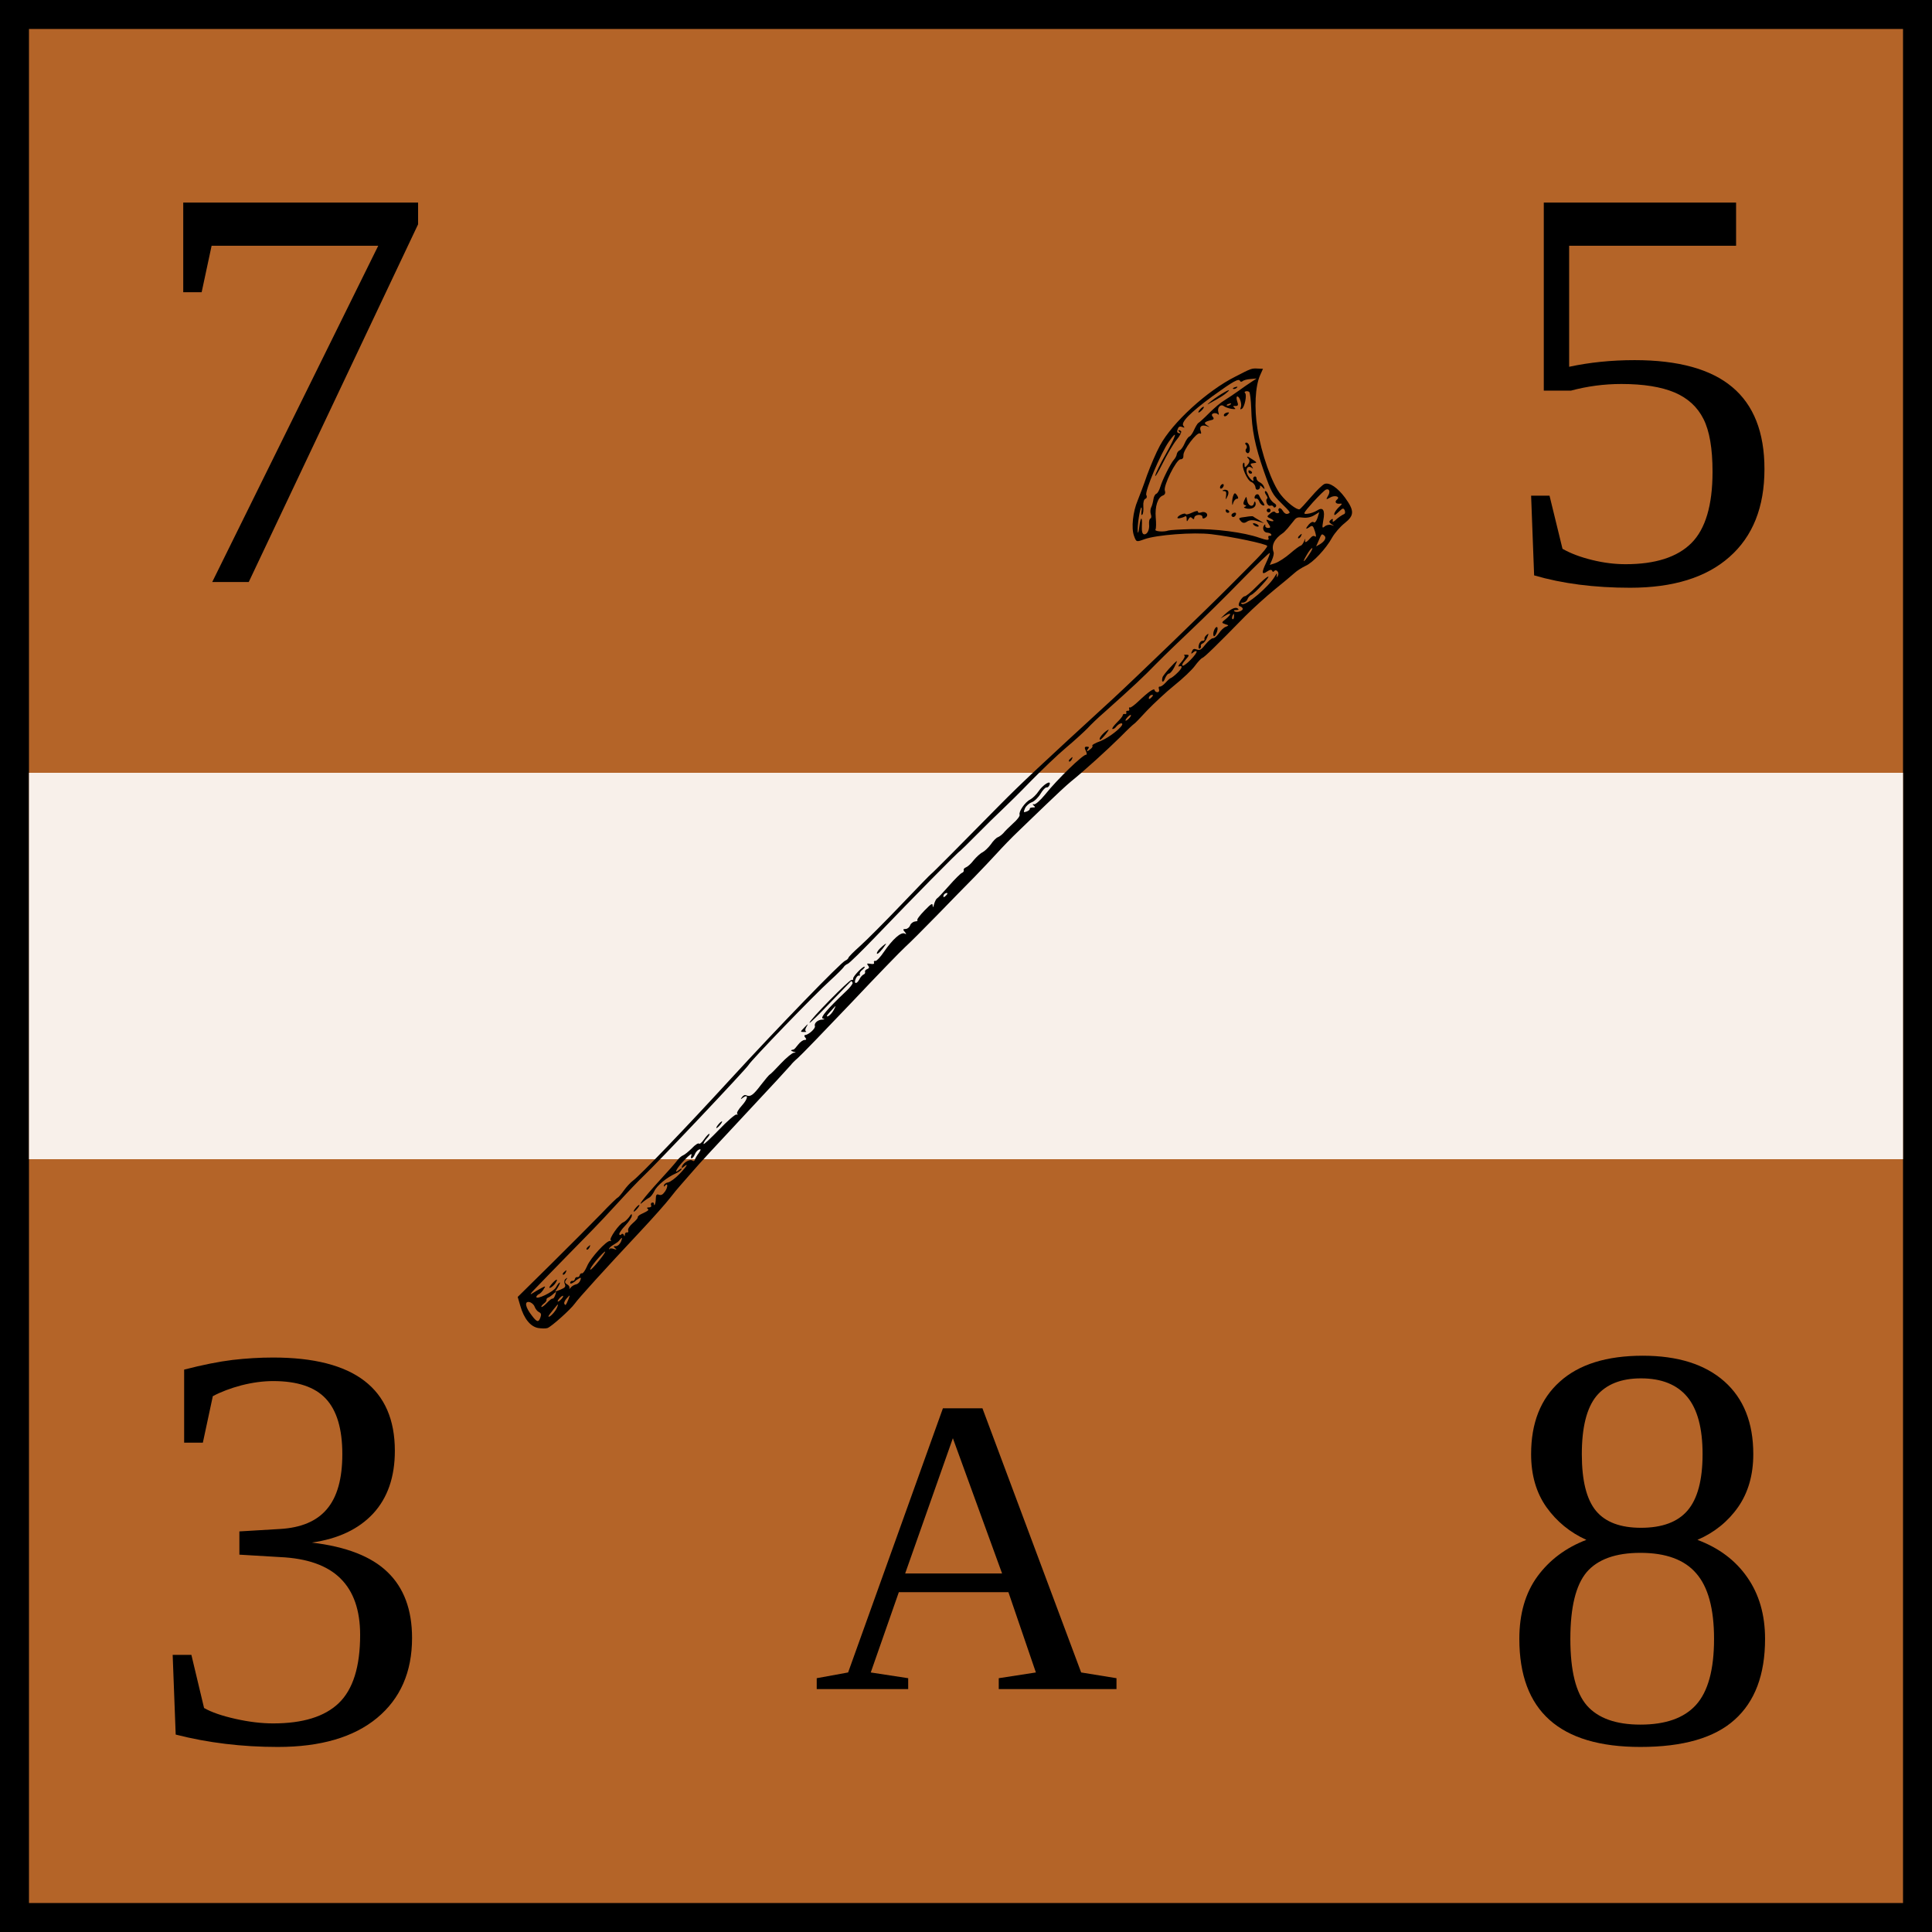
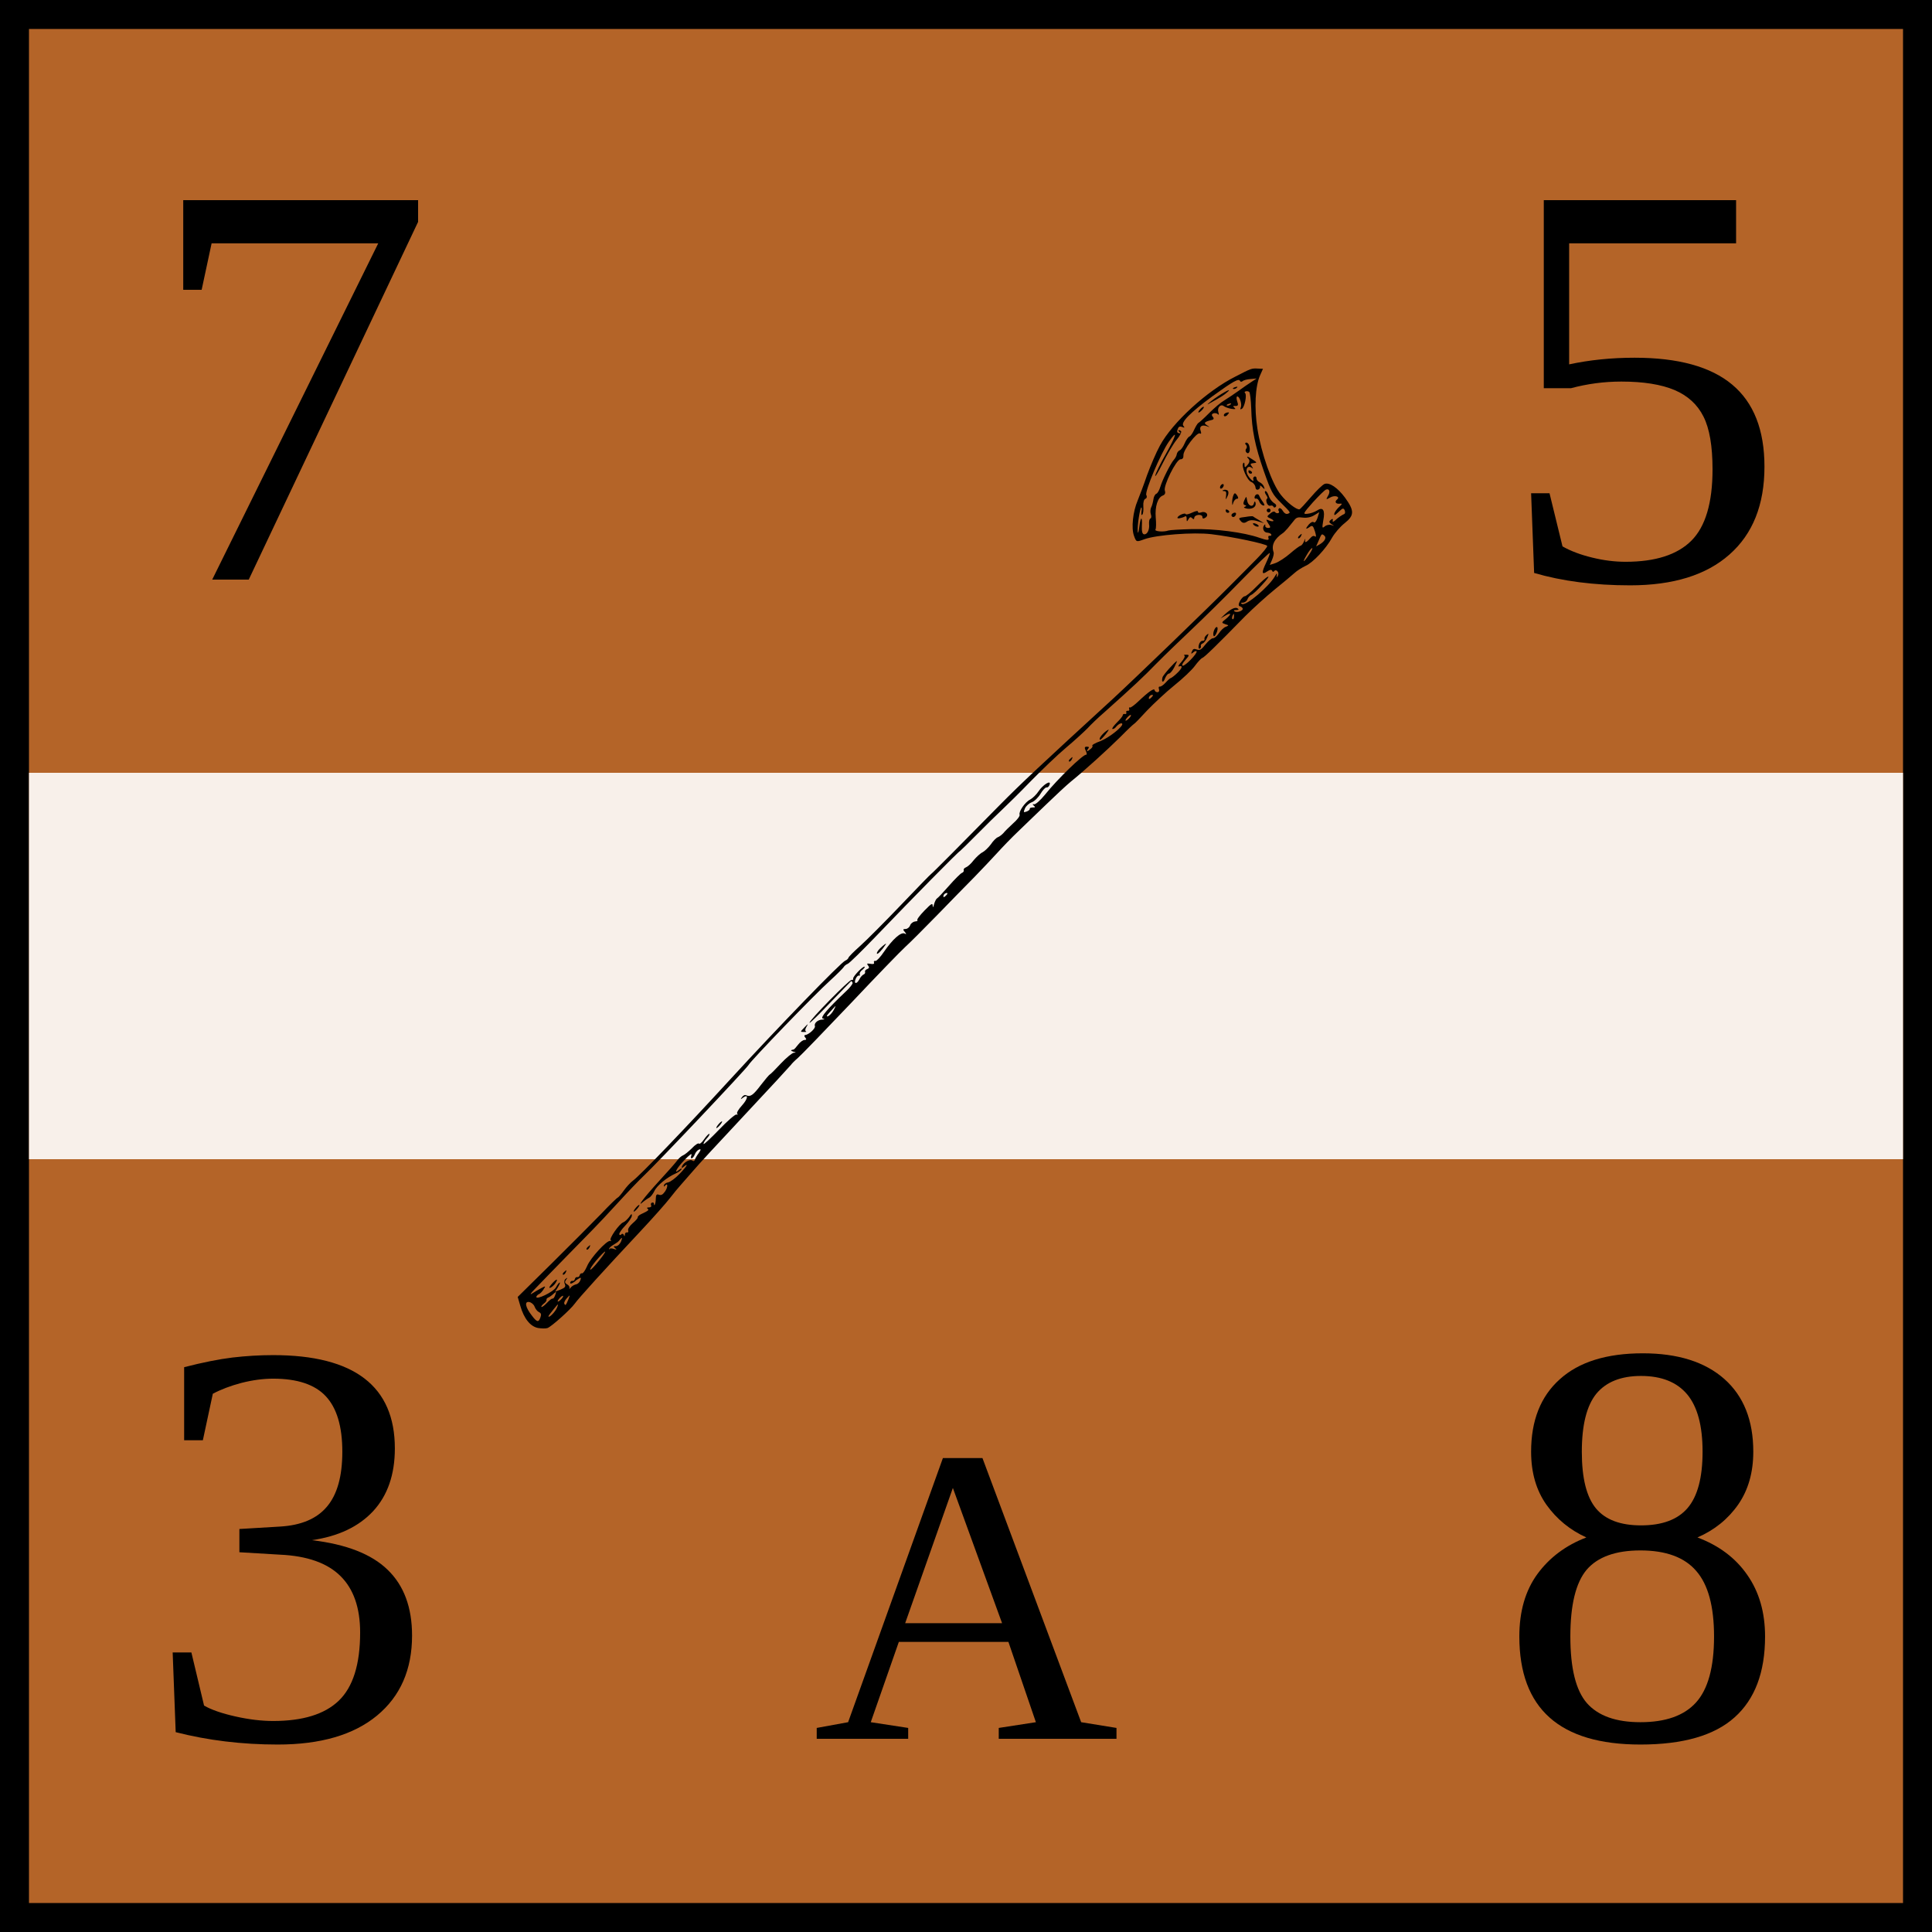
<svg xmlns="http://www.w3.org/2000/svg" width="60" height="60">
  <rect width="100%" height="100%" fill="rgb(180,100,40)" stroke="black" stroke-width="3%" />
  <g id="scale" transform="scale(0.6)">
    <g>
      <rect id="ineffective" x="1.5" y="40" height="20" width="97" fill="white" opacity="0.9" />
    </g>
    <g id="battleaxe" transform="translate(0,100) rotate(160, 46, -13) scale(0.01,-0.01) matrix(1,0,0,-1,0,100)" fill="black" stroke="none">
      <path d="M481 4529 l-24 -10 26 -27 c43 -45 86 -147 107 -254 25 -127 27 -294     3 -364 -15 -46 -50 -102 -65 -103 -3 -1 -38 17 -77 39 -39 22 -79 40 -90 40     -27 0 -57 -42 -75 -103 -23 -80 -14 -103 46 -123 28 -9 67 -31 87 -48 50 -44     139 -89 181 -91 19 -2 49 -8 65 -15 17 -7 73 -27 125 -45 52 -18 138 -53 190     -77 200 -96 272 -128 284 -128 7 0 30 -12 51 -26 21 -14 81 -40 134 -58 53     -18 132 -52 177 -74 44 -23 83 -42 87 -42 3 0 43 -17 89 -39 87 -40 231 -99     321 -130 28 -10 99 -40 157 -66 58 -25 141 -63 185 -82 44 -19 109 -51 145     -70 36 -19 103 -52 150 -75 47 -22 159 -76 250 -120 91 -44 186 -88 211 -98     25 -10 190 -90 365 -178 175 -87 335 -165 354 -172 19 -7 40 -17 45 -21 6 -4     147 -77 315 -162 168 -85 325 -166 350 -181 25 -14 61 -34 80 -44 19 -10 55     -31 80 -47 25 -16 115 -65 200 -108 243 -123 423 -218 450 -237 31 -21 153     -70 175 -70 9 0 30 8 46 17 35 21 52 71 47 140 l-3 47 -225 103 c-124 57 -271     126 -327 153 -56 28 -105 50 -110 50 -5 0 -24 11 -43 24 -19 13 -46 27 -60 31     -45 13 -356 166 -650 319 -327 170 -751 376 -774 376 -8 0 -17 4 -20 8 -3 5     -38 21 -78 37 -40 16 -162 73 -271 127 -109 54 -200 98 -203 98 -4 0 -198 91     -454 213 -148 70 -270 122 -740 317 -132 55 -627 275 -775 345 -55 26 -133 62     -172 81 -40 19 -73 39 -73 44 0 11 152 106 251 156 83 42 268 94 335 94 44 0     44 0 44 35 0 43 -37 119 -81 166 -17 19 -58 66 -90 106 -33 39 -84 94 -115     121 -101 90 -326 183 -489 202 -94 12 -93 12 -124 -1z m270 -54 c137 -40 203     -71 194 -93 -4 -12 -2 -12 8 -3 11 9 17 8 26 -3 9 -11 9 -16 0 -22 -8 -4 -9     -3 -5 4 4 7 5 12 2 12 -3 0 -7 -4 -10 -9 -3 -5 13 -21 36 -34 24 -14 73 -55     111 -91 37 -35 63 -56 57 -46 -5 10 -45 49 -89 86 -88 76 -105 102 -37 55 59     -41 207 -200 204 -220 -2 -8 3 -16 11 -16 8 0 18 -14 23 -32 5 -18 13 -35 19     -39 8 -4 7 0 0 15 -7 11 -9 21 -7 21 8 0 53 -83 60 -110 4 -14 -3 -6 -15 18     -26 51 -36 50 -14 -1 10 -24 11 -38 4 -42 -14 -9 -36 11 -43 40 -4 14 -11 25     -16 25 -6 0 -10 9 -10 19 0 11 -6 26 -13 33 -8 7 -19 23 -26 36 -6 12 -17 22     -24 22 -7 0 -21 12 -32 27 -24 32 -90 94 -113 107 -10 5 -21 15 -25 23 -4 7     -14 13 -21 13 -7 0 -23 11 -36 25 -13 14 -29 25 -36 25 -6 0 -22 11 -35 25     -13 13 -28 25 -32 25 -4 0 -36 13 -70 29 -34 16 -78 32 -97 35 -19 4 -57 13     -85 21 -27 8 -63 17 -80 21 l-30 7 30 8 c17 5 36 7 43 4 6 -2 12 0 12 5 0 17     34 11 161 -25z m-164 -42 c-7 -12 27 -68 43 -71 10 -2 11 0 2 10 -12 15 -12     58 0 58 4 0 8 -11 8 -25 0 -19 4 -23 17 -18 11 5 14 3 8 -6 -6 -11 -3 -11 16     -1 13 7 27 19 32 26 11 19 37 6 38 -20 0 -11 3 -15 6 -8 2 6 12 12 20 12 10 0     13 -6 9 -16 -4 -10 0 -15 12 -13 39 4 45 0 31 -18 -11 -15 -11 -16 1 -5 22 19     40 14 40 -10 0 -13 3 -18 8 -12 10 15 113 -52 119 -77 4 -13 11 -18 22 -14 21     6 131 -99 131 -125 0 -13 7 -20 18 -20 29 0 59 -40 74 -95 7 -27 17 -53 22     -57 11 -7 -34 -28 -60 -28 -8 0 -61 -16 -118 -35 -112 -38 -246 -107 -313     -162 -32 -26 -43 -30 -43 -18 0 9 -4 13 -10 10 -5 -3 -10 -2 -10 3 0 6 7 12     15 16 18 6 20 32 3 42 -6 4 -8 3 -5 -3 4 -6 0 -14 -9 -17 -13 -5 -15 -1 -9 21     5 23 4 26 -6 16 -7 -7 -17 -13 -22 -13 -5 0 -1 8 8 17 16 16 16 17 -6 25 -15     6 -25 5 -27 -1 -4 -13 -23 -15 -20 -2 2 5 -1 11 -7 13 -5 1 -11 -7 -13 -19 -2     -13 -10 -23 -18 -23 -18 0 -19 -2 13 66 26 55 28 67 27 184 -2 139 -14 220     -50 328 -13 40 -22 78 -19 83 7 11 28 12 22 2z m110 -29 c-3 -3 -12 -4 -19 -1     -8 3 -5 6 6 6 11 1 17 -2 13 -5z m-246 -623 c68 -37 71 -40 46 -46 -15 -4 -38     -4 -52 -1 -36 9 -41 -13 -13 -59 20 -35 20 -38 4 -32 -10 4 -26 2 -35 -5 -14     -11 -14 -11 -3 3 10 14 10 18 -3 23 -11 4 -14 2 -9 -6 5 -8 2 -9 -12 -4 -18 8     -41 14 -56 15 -5 1 -8 8 -8 17 0 10 5 14 15 10 8 -3 22 -9 32 -13 11 -4 14 -3     9 6 -5 7 -20 17 -34 23 -22 9 -24 12 -9 15 19 5 23 19 5 25 -22 8 3 27 30 22     24 -4 25 -3 10 10 -22 16 -23 36 -4 36 8 0 47 -18 87 -39z m169 -82 c14 -7 27     -14 30 -14 53 -13 80 -39 80 -77 0 -7 9 -21 20 -33 l21 -22 -32 -1 c-17 0 -57     9 -88 21 -31 12 -60 20 -64 19 -5 -1 -16 6 -25 16 -9 10 -13 12 -8 5 10 -16 1     -17 -26 -2 -15 8 -22 8 -28 0 -4 -7 -7 5 -8 25 -1 31 1 36 18 31 26 -7 25 -1     -1 14 -14 7 -24 8 -28 1 -3 -5 -14 1 -25 15 l-19 25 30 -6 c18 -4 40 -1 58 8     25 13 33 13 50 2 11 -7 31 -19 45 -27z m640 -319 c74 -32 180 -79 235 -105 93     -45 157 -72 342 -146 40 -15 89 -37 110 -48 21 -10 83 -36 138 -56 55 -20 159     -66 230 -100 72 -35 157 -74 190 -88 33 -14 108 -48 167 -76 59 -28 110 -51     112 -51 9 0 306 -141 560 -266 94 -46 177 -84 186 -84 9 0 20 -4 26 -9 5 -4     45 -23 89 -41 102 -41 525 -248 546 -266 17 -15 620 -317 709 -355 30 -13 107     -51 170 -84 63 -33 140 -72 170 -86 54 -26 301 -144 390 -188 25 -12 34 -19     20 -16 -14 3 -38 8 -54 10 -27 4 -28 3 -10 -10 10 -8 24 -15 31 -15 6 0 14 -4     17 -8 10 -17 -92 -7 -112 11 -10 9 -22 17 -26 17 -5 0 2 -8 15 -19 l23 -18     -31 1 c-25 1 -31 5 -30 20 1 10 -5 21 -13 23 -13 4 -13 3 -1 -5 12 -8 12 -14     3 -25 -7 -7 -8 -18 -4 -22 4 -5 0 -4 -8 1 -8 5 -22 7 -31 6 -9 -2 -21 4 -28     12 -10 12 -9 14 6 11 10 -2 18 -4 18 -5 0 -1 8 -3 18 -5 9 -2 15 1 11 6 -3 5     -9 7 -14 4 -5 -3 -11 -1 -15 5 -4 6 -10 8 -15 5 -5 -3 -11 -1 -15 5 -4 6 -10     8 -15 5 -4 -3 -21 9 -37 26 -31 34 -141 91 -157 82 -6 -3 -8 -3 -4 2 9 9 -70     65 -92 65 -9 0 -25 7 -38 15 -17 13 -21 13 -16 2 3 -8 25 -24 49 -36 25 -12     45 -27 45 -32 0 -6 -4 -7 -10 -4 -6 3 -10 0 -11 -7 0 -10 -2 -10 -6 0 -2 6 -9     10 -14 6 -5 -3 -9 1 -9 8 0 8 -16 20 -35 27 -19 7 -35 16 -35 20 0 3 -9 8 -20     9 -44 4 -49 6 -43 15 4 6 0 8 -9 4 -9 -3 -15 0 -14 6 0 7 -3 12 -9 12 -5 0 -9     -3 -8 -7 7 -21 -9 -4 -17 18 -8 20 -13 24 -23 15 -10 -8 -19 -6 -35 5 -22 15     -32 41 -10 28 6 -4 8 -3 4 4 -3 6 -15 9 -26 7 -10 -2 -42 7 -70 21 -48 23 -68     40 -32 27 12 -4 14 -3 6 6 -15 16 -52 22 -60 9 -4 -6 -9 -6 -13 -1 -3 5 -17     17 -31 26 -17 12 -20 17 -8 17 8 0 21 -7 28 -15 7 -8 17 -15 22 -15 6 0 5 7     -3 16 -8 10 8 6 44 -12 53 -26 80 -52 40 -37 -10 3 -15 3 -11 -2 4 -4 20 -9     35 -10 49 -3 113 -25 136 -48 11 -11 28 -22 37 -23 8 -1 24 -5 35 -9 48 -19     -7 17 -110 71 -60 31 -119 63 -130 71 -11 7 -27 13 -35 13 -9 0 -34 9 -56 19     -21 11 -41 15 -42 10 -2 -5 -17 0 -33 12 -17 12 -32 19 -35 17 -2 -3 7 -11 21     -18 14 -7 25 -17 25 -21 0 -4 -45 15 -100 42 -55 27 -106 47 -112 43 -6 -4 -8     -3 -5 2 3 6 -14 20 -39 33 -41 22 -53 46 -16 35 14 -5 15 -4 2 5 -9 6 -18 7     -24 1 -16 -16 -33 -12 -90 25 -30 19 -58 35 -62 35 -4 0 -36 15 -73 34 -36 18     -73 31 -81 29 -13 -4 -13 -3 0 6 13 10 12 13 -6 10 -3 0 -16 7 -30 16 -14 9     -32 14 -39 11 -9 -3 -12 0 -8 10 3 8 2 14 -3 13 -19 -5 -64 14 -64 26 0 16     -25 26 -47 19 -13 -4 -15 -3 -5 4 13 9 -40 39 -160 91 -27 11 -48 25 -48 30 0     6 2 11 4 11 1 0 64 -31 140 -68 75 -37 136 -65 136 -61 0 11 -270 140 -280     134 -6 -3 -10 -2 -10 3 0 10 -70 45 -77 38 -2 -2 5 -7 16 -11 12 -3 21 -11 21     -17 0 -6 3 -9 6 -5 4 3 13 -1 21 -9 21 -21 7 -31 -15 -11 -10 10 -24 17 -30     17 -7 0 -12 5 -12 10 0 6 -7 10 -16 10 -10 0 -14 5 -10 15 4 13 2 14 -14 5     -14 -8 -20 -8 -20 0 0 6 -4 9 -10 5 -5 -3 -31 10 -57 29 -66 47 -118 67 -133     53 -8 -9 -9 -7 -4 7 6 15 4 18 -9 13 -8 -3 -21 1 -28 9 -7 9 -21 13 -31 11     -10 -3 -16 -2 -14 2 3 4 -20 19 -51 34 -46 22 -54 24 -49 9 3 -11 0 -9 -10 6     -9 12 -20 22 -24 22 -4 0 -40 18 -80 40 -40 22 -79 40 -86 40 -8 0 -14 5 -14     10 0 6 -7 10 -16 10 -9 0 -32 9 -50 21 -19 11 -45 22 -58 23 -13 2 -37 13 -54     24 -16 12 -37 22 -46 22 -9 0 -24 5 -34 10 -9 6 -38 19 -64 30 -27 10 -48 24     -48 31 0 17 -49 52 -78 55 -14 2 -39 13 -55 25 -34 25 -84 35 -66 13 6 -8 15     -11 20 -8 5 3 23 -6 40 -20 17 -14 43 -26 58 -26 15 0 35 -8 44 -18 15 -16 15     -18 -3 -18 -11 0 -20 4 -20 8 0 4 -7 4 -17 1 -12 -5 -14 -3 -8 7 5 9 4 11 -4     6 -6 -4 -37 8 -69 27 -90 55 -259 130 -272 122 -4 -2 -6 6 -5 20 2 17 -1 22     -12 18 -12 -5 -12 -7 -1 -14 15 -10 7 -12 -16 -3 -9 3 -14 9 -12 13 2 3 -19 7     -47 7 -49 1 -137 31 -137 45 0 9 21 6 38 -5 7 -4 16 -5 19 -2 3 3 -12 13 -33     23 -22 10 -41 21 -42 26 -2 4 -8 5 -13 1 -5 -3 -9 0 -9 6 0 6 -4 8 -10 5 -5     -3 -10 -1 -10 6 0 7 -3 10 -6 6 -3 -3 -27 4 -52 15 -69 30 -102 38 -99 26 1     -6 -4 -13 -10 -15 -7 -3 -13 3 -13 12 0 9 -4 14 -8 11 -5 -3 -21 1 -36 9 -15     8 -30 14 -34 13 -4 0 -22 5 -39 13 -33 14 -44 29 -20 29 6 1 -3 9 -21 18 -18     10 -29 21 -25 25 4 5 -1 5 -11 1 -16 -6 -14 -9 14 -24 18 -9 29 -20 23 -23     -10 -7 -93 33 -93 45 0 4 8 5 18 1 14 -5 15 -3 5 7 -10 11 -15 11 -27 1 -13     -11 -22 -9 -51 9 -20 12 -41 20 -48 17 -7 -3 -24 4 -38 14 -13 10 -33 19 -44     19 -19 1 -19 1 -2 14 16 13 16 15 -13 24 -38 14 -39 24 -2 17 l27 -5 -25 11     c-40 17 -68 20 -76 7 -5 -8 -2 -9 10 -5 10 4 15 3 11 -3 -8 -13 -45 -13 -45     -1 0 6 5 13 10 16 7 4 3 14 -11 26 -12 10 -25 16 -30 14 -4 -3 -37 8 -72 25     -82 39 -110 39 -34 0 31 -17 63 -30 71 -30 7 0 19 -6 26 -14 6 -8 19 -12 28     -9 12 4 14 3 7 -5 -16 -17 -162 37 -209 77 -16 13 -18 13 -11 1 6 -12 5 -12     -5 -3 -13 12 -4 37 11 28 5 -4 9 -1 9 5 0 8 9 10 25 6 34 -9 31 4 -10 44 -19     19 -35 37 -35 41 0 4 84 -33 188 -83 103 -50 248 -116 322 -148z m-770 205     l23 -24 -23 4 c-29 6 -44 20 -36 34 9 15 9 15 36 -14z m85 -50 c39 -32 28 -32     -15 0 -19 14 -30 25 -24 25 5 0 23 -11 39 -25z m473 -180 c-3 -3 -9 2 -12 12     -6 14 -5 15 5 6 7 -7 10 -15 7 -18z m547 -235 c3 -6 -1 -7 -9 -4 -18 7 -21 14     -7 14 6 0 13 -4 16 -10z m145 -60 c8 -5 11 -10 5 -10 -5 0 -17 5 -25 10 -8 5     -10 10 -5 10 6 0 17 -5 25 -10z m1205 -540 c3 -6 -1 -7 -9 -4 -18 7 -21 14 -7     14 6 0 13 -4 16 -10z m763 -366 c16 -8 21 -14 11 -14 -9 0 -27 9 -40 21 -13     11 -18 18 -11 14 6 -3 24 -13 40 -21z m1437 -741 c6 -1 18 -4 27 -6 10 -2 20     -6 23 -10 3 -4 2 -5 -2 -2 -3 3 -13 -1 -21 -8 -13 -10 -14 -9 -7 2 6 11 4 13     -7 8 -10 -3 -24 3 -35 15 -11 14 -13 18 -3 13 8 -5 20 -11 25 -12z m177 -81     c7 -9 -9 -3 -37 13 -70 40 -91 62 -28 29 29 -15 58 -34 65 -42z m367 -124     c-13 -42 -20 -46 -39 -23 -10 12 -10 19 -2 27 7 7 12 22 12 35 0 12 8 26 18     32 23 13 28 -19 11 -71z m-111 59 c6 0 12 -4 12 -8 0 -4 9 -11 21 -14 11 -4     18 -9 16 -12 -3 -2 -18 2 -35 11 -16 8 -32 13 -34 10 -3 -2 -11 3 -19 13 -13     15 -12 16 6 9 11 -5 26 -9 33 -9z m-48 -27 c8 -5 11 -10 5 -10 -5 0 -17 5 -25     10 -8 5 -10 10 -5 10 6 0 17 -5 25 -10z m-20 -30 c0 -15 -5 -12 -26 11 -19 22     -19 22 4 10 12 -6 22 -16 22 -21z m100 -35 c0 -10 -41 10 -57 27 -17 19 -15     19 20 -2 20 -12 37 -23 37 -25z" />
      <path d="M618 4473 c7 -3 16 -2 19 1 4 3 -2 6 -13 5 -11 0 -14 -3 -6 -6z" />
      <path d="M668 4470 c22 -9 41 -14 107 -24 22 -4 19 -2 -10 8 -52 17 -130 30     -97 16z" />
      <path d="M820 4430 c8 -5 20 -10 25 -10 6 0 3 5 -5 10 -8 5 -19 10 -25 10 -5     0 -3 -5 5 -10z" />
      <path d="M700 4366 c0 -2 7 -6 15 -10 8 -3 15 -1 15 4 0 6 -7 10 -15 10 -8 0     -15 -2 -15 -4z" />
      <path d="M660 4173 c0 -28 16 -48 25 -33 4 7 2 16 -5 20 -7 4 -9 13 -6 19 4 6     2 11 -3 11 -6 0 -11 -8 -11 -17z" />
      <path d="M668 4096 c-17 -23 -17 -24 2 -19 16 4 19 2 14 -13 -4 -14 -3 -16 4     -5 13 18 32 5 32 -22 0 -23 -20 -62 -20 -39 0 6 -5 12 -11 12 -6 0 -9 -6 -7     -12 3 -7 -1 -19 -9 -26 -7 -7 -13 -21 -12 -30 0 -14 2 -13 9 3 5 11 9 14 9 8     1 -7 7 -13 15 -13 9 0 12 7 9 18 -2 10 3 24 11 31 18 15 22 96 6 106 -6 4 -7     -1 -3 -11 5 -14 3 -15 -15 -5 -13 7 -19 17 -16 26 9 22 2 18 -18 -9z" />
      <path d="M695 4040 c-3 -5 -1 -10 4 -10 6 0 11 5 11 10 0 6 -2 10 -4 10 -3 0     -8 -4 -11 -10z" />
      <path d="M855 4020 c3 -5 11 -10 16 -10 6 0 7 5 4 10 -3 6 -11 10 -16 10 -6 0     -7 -4 -4 -10z" />
      <path d="M844 3989 c-3 -6 1 -18 11 -27 16 -16 17 -16 6 5 -8 16 -8 23 2 26 9     4 9 6 0 6 -6 1 -15 -4 -19 -10z" />
      <path d="M807 3949 c-3 -13 -1 -19 6 -16 7 2 18 -3 25 -12 10 -14 11 -13 5 4     -4 11 -12 25 -19 32 -9 10 -13 8 -17 -8z" />
      <path d="M1090 3949 c0 -4 -16 -6 -35 -4 -19 2 -32 -1 -29 -6 3 -5 -4 -9 -14     -9 -26 0 -36 -27 -12 -33 12 -3 17 0 14 8 -6 16 33 27 41 11 3 -8 7 -7 11 2 5     10 9 10 20 1 12 -10 13 -9 8 5 -4 9 -3 16 2 15 21 -3 47 2 40 8 -9 10 -46 11     -46 2z" />
      <path d="M767 3907 c6 -28 -15 -46 -28 -26 -5 8 -9 9 -9 3 0 -23 24 -31 50     -18 14 8 19 14 10 14 -10 0 -11 3 -4 8 8 5 6 13 -6 25 -17 17 -17 17 -13 -6z" />
      <path d="M654 3893 c1 -16 -5 -35 -12 -45 -9 -11 -10 -18 -3 -23 6 -3 11 -1     11 4 0 6 6 11 13 11 7 0 13 9 13 20 0 11 -4 20 -9 20 -5 0 -5 9 -2 20 3 11 2     20 -3 20 -5 0 -8 -12 -8 -27z" />
      <path d="M700 3908 c0 -7 -3 -24 -7 -37 -4 -17 -3 -22 5 -17 7 4 12 16 12 27     0 10 5 19 11 19 5 0 7 5 4 10 -9 14 -25 12 -25 -2z" />
      <path d="M875 3890 c-3 -5 -1 -10 4 -10 6 0 11 5 11 10 0 6 -2 10 -4 10 -3 0     -8 -4 -11 -10z" />
      <path d="M845 3860 c3 -5 10 -10 16 -10 5 0 9 5 9 10 0 6 -7 10 -16 10 -8 0     -12 -4 -9 -10z" />
      <path d="M802 3829 c-18 -3 -34 -8 -35 -10 -1 -2 -11 -15 -22 -28 l-20 -25 29     22 c18 14 36 20 51 16 15 -4 24 0 29 12 8 22 7 22 -32 13z" />
      <path d="M670 3820 c0 -5 5 -10 10 -10 6 0 10 5 10 10 0 6 -4 10 -10 10 -5 0     -10 -4 -10 -10z" />
      <path d="M762 3774 c-7 -8 -8 -14 -3 -14 10 0 25 19 20 25 -2 1 -10 -3 -17     -11z" />
      <path d="M567 3639 c7 -7 15 -10 18 -7 3 3 -2 9 -12 12 -14 6 -15 5 -6 -5z" />
      <path d="M1137 3343 c-2 -5 4 -17 14 -27 12 -12 19 -15 19 -7 0 16 -27 44 -33     34z" />
      <path d="M1205 3310 c10 -11 24 -20 32 -20 7 0 13 -4 13 -10 0 -5 5 -10 10     -10 6 0 6 7 -2 19 -6 10 -18 17 -25 14 -7 -3 -13 -1 -13 5 0 5 -8 13 -17 16     -15 6 -15 4 2 -14z" />
      <path d="M1416 3225 c15 -14 32 -24 38 -22 6 2 18 -6 28 -17 17 -20 25 -12 10     10 -6 10 -88 54 -99 54 -2 0 8 -11 23 -25z" />
      <path d="M1869 3020 c18 -11 35 -19 37 -17 7 7 -19 24 -46 32 -20 5 -19 3 9     -15z" />
      <path d="M2077 2959 c7 -7 15 -10 18 -7 3 3 -2 9 -12 12 -14 6 -15 5 -6 -5z" />
      <path d="M3311 2387 c28 -21 59 -36 59 -29 0 5 -11 14 -25 20 -24 11 -44 16     -34 9z" />
      <path d="M3842 2127 c10 -8 15 -17 11 -21 -4 -4 1 -4 10 0 20 7 20 7 -13 23     -22 11 -23 10 -8 -2z" />
      <path d="M4420 1816 c0 -3 9 -10 20 -16 11 -6 20 -8 20 -6 0 3 -9 10 -20 16     -11 6 -20 8 -20 6z" />
      <path d="M4970 1556 c0 -3 9 -10 20 -16 11 -6 20 -8 20 -6 0 3 -9 10 -20 16     -11 6 -20 8 -20 6z" />
      <path d="M5287 1439 c7 -7 15 -10 18 -7 3 3 -2 9 -12 12 -14 6 -15 5 -6 -5z" />
      <path d="M5447 1359 c7 -7 15 -10 18 -7 3 3 -2 9 -12 12 -14 6 -15 5 -6 -5z" />
      <path d="M5516 1325 c10 -8 26 -14 34 -14 9 0 4 6 -10 14 -33 19 -49 19 -24 0z" />
    </g>
-     <g id="attributes" text-anchor="middle" dominant-baseline="central" font-size="30">
+     <g id="attributes" text-anchor="middle" font-size="30">
      <g id="normal_attack">
-         <text x="15" y="20">7</text>
+         <text x="15" y="30">7</text>
      </g>
      <g id="normal_defense">
-         <text x="85" y="20">5</text>
+         <text x="85" y="30">5</text>
      </g>
      <g id="shield_wall_defense">
-         <text x="85" y="80">8</text>
+         <text x="85" y="90">8</text>
      </g>
      <g id="shield_wall_attack">
-         <text x="15" y="80">3</text>
+         <text x="15" y="90">3</text>
      </g>
      <g id="morale_rating">
-         <text x="50" y="80" font-size="22">A</text>
+         <text x="50" y="90" font-size="22">A</text>
      </g>
    </g>
  </g>
</svg>
